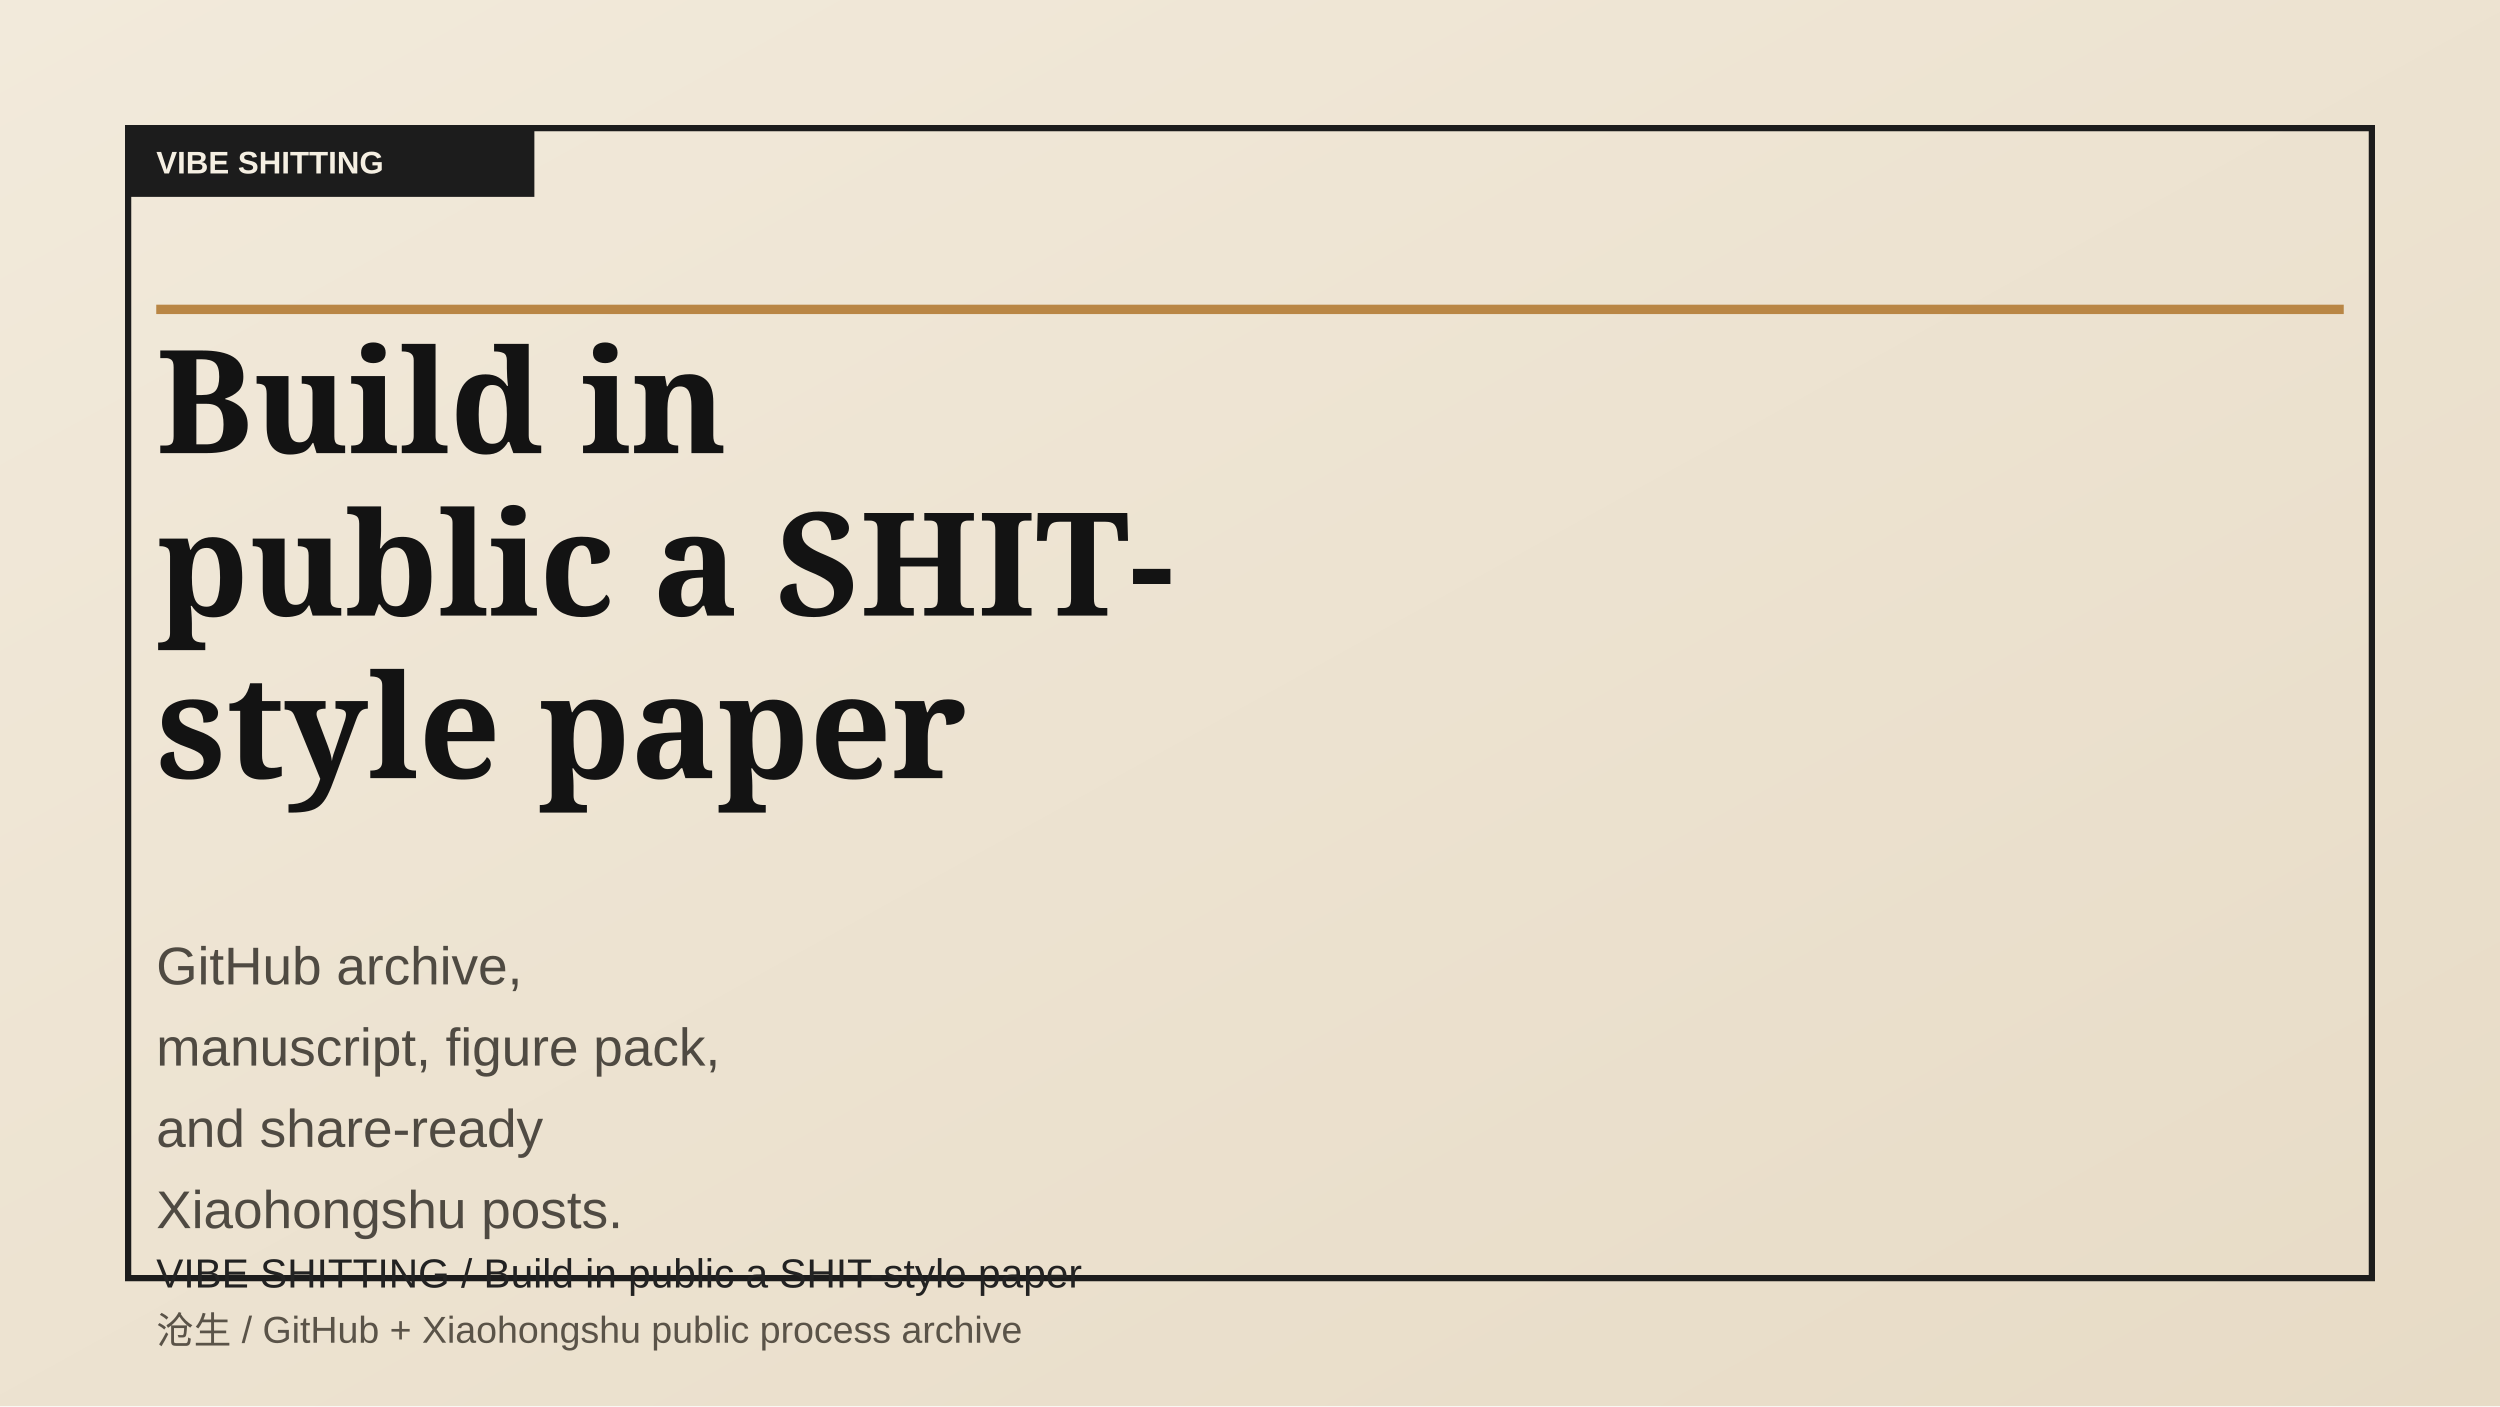
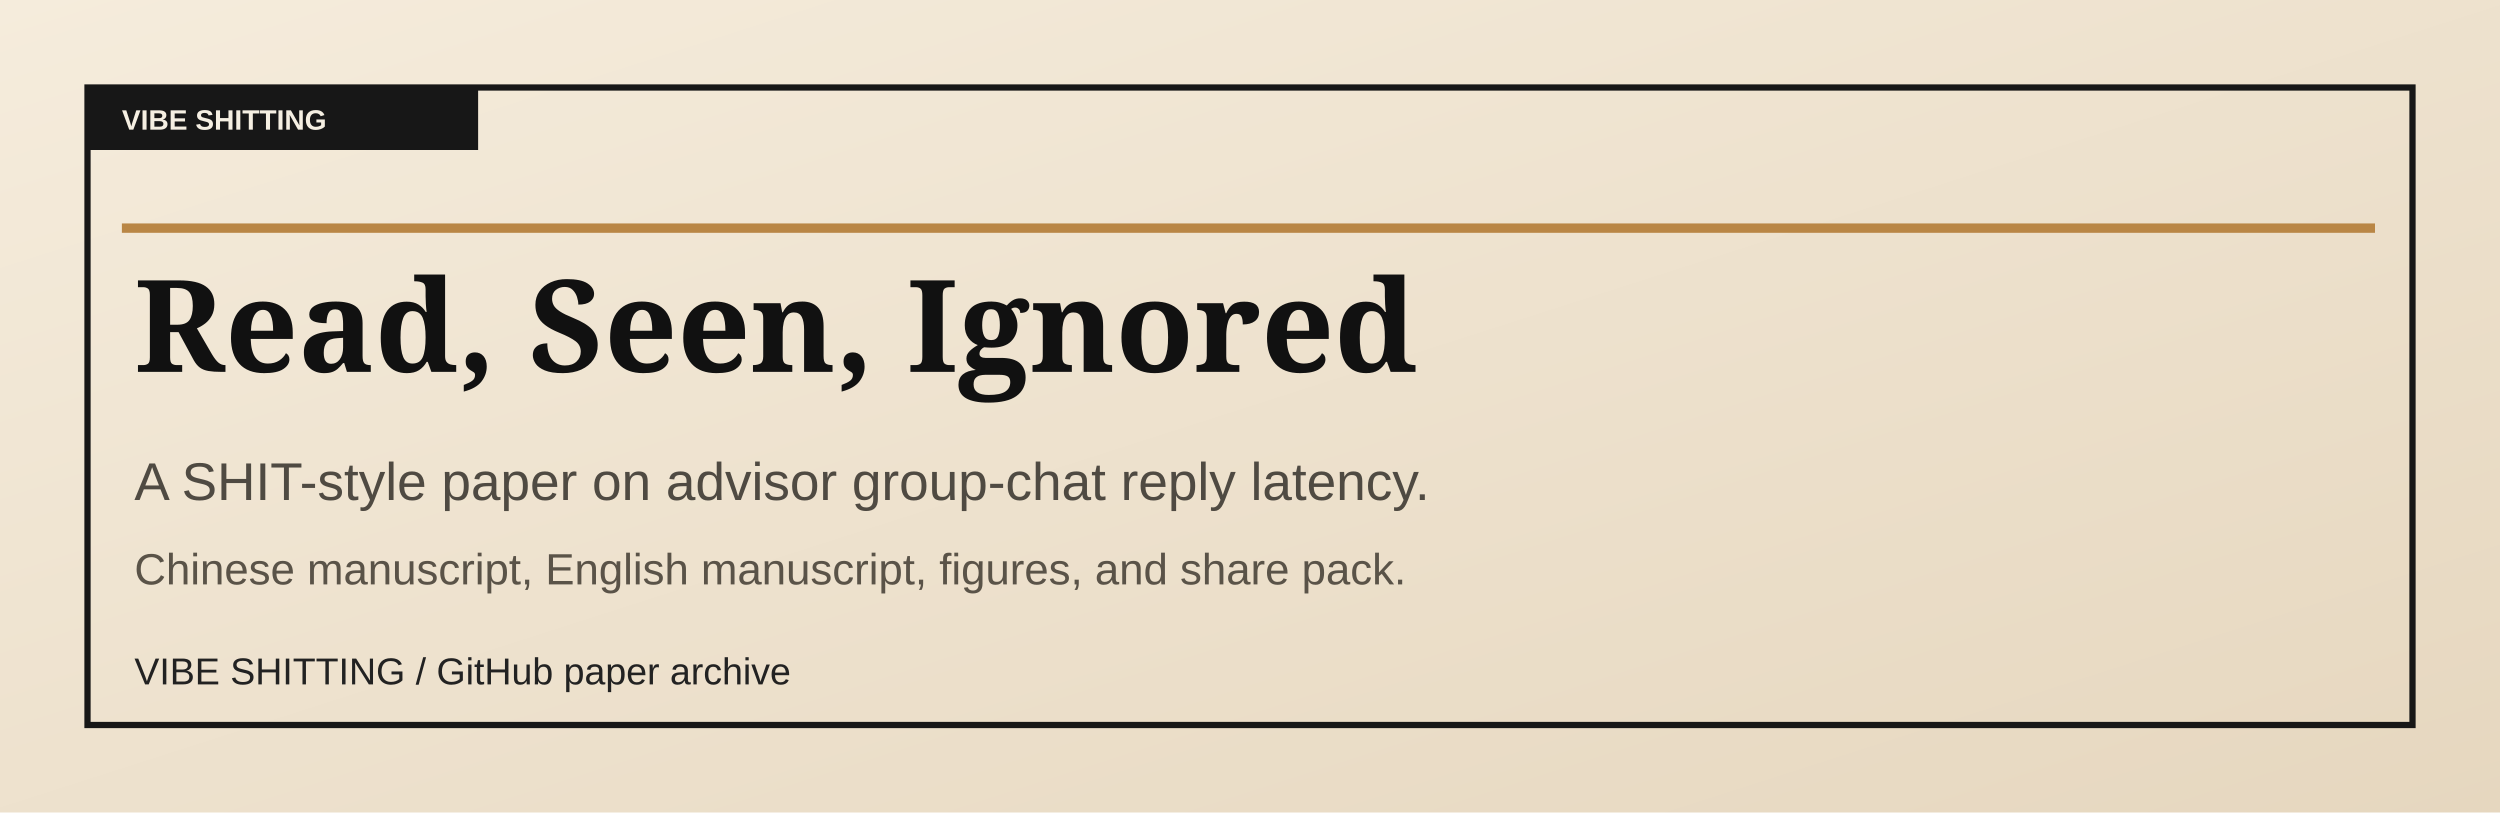
- <svg xmlns="http://www.w3.org/2000/svg" width="1600" height="900" viewBox="0 0 1600 900">
+ <svg xmlns="http://www.w3.org/2000/svg" width="1600" height="520" viewBox="0 0 1600 520">
  <defs>
-     <linearGradient id="bg" x1="0" x2="1" y1="0" y2="1">
-       <stop offset="0%" stop-color="#f2eadb" />
-       <stop offset="100%" stop-color="#e7dbc6" />
+     <linearGradient id="hero-bg" x1="0" x2="1" y1="0" y2="1">
+       <stop offset="0%" stop-color="#f5ecdc" />
+       <stop offset="100%" stop-color="#e6d7bf" />
    </linearGradient>
  </defs>
-   <rect width="100%" height="100%" fill="url(#bg)" />
-   <rect x="82" y="82" width="1436" height="736" fill="none" stroke="#1c1c1c" stroke-width="4" />
-   <rect x="82" y="82" width="260" height="44" fill="#1c1c1c" />
-   <text x="100" y="111" font-family="Arial, sans-serif" font-size="20" font-weight="700" fill="#f5efe2">VIBE SHITTING</text>
-   <line x1="100" y1="198" x2="1500" y2="198" stroke="#b98645" stroke-width="6" />
-   <text x="100" y="290" font-family="Georgia, serif" font-size="92" font-weight="700" fill="#131313">Build in</text>
-   <text x="100" y="394" font-family="Georgia, serif" font-size="92" font-weight="700" fill="#131313">public a SHIT-</text>
-   <text x="100" y="498" font-family="Georgia, serif" font-size="92" font-weight="700" fill="#131313">style paper</text>
-   <text x="100" y="630" font-family="Arial, sans-serif" font-size="34" fill="#4f4a42">GitHub archive,</text>
-   <text x="100" y="682" font-family="Arial, sans-serif" font-size="34" fill="#4f4a42">manuscript, figure pack,</text>
-   <text x="100" y="734" font-family="Arial, sans-serif" font-size="34" fill="#4f4a42">and share-ready</text>
-   <text x="100" y="786" font-family="Arial, sans-serif" font-size="34" fill="#4f4a42">Xiaohongshu posts.</text>
-   <text x="100" y="824" font-family="Arial, sans-serif" font-size="26" fill="#222">VIBE SHITTING / Build in public a SHIT-style paper</text>
-   <text x="100" y="860" font-family="Arial, sans-serif" font-size="24" fill="#5a5348">沧生 / GitHub + Xiaohongshu public process archive</text>
+   <rect width="100%" height="100%" fill="url(#hero-bg)" />
+   <rect x="56" y="56" width="1488" height="408" fill="none" stroke="#171717" stroke-width="4" />
+   <rect x="56" y="56" width="250" height="40" fill="#171717" />
+   <text x="78" y="83" font-family="Arial, sans-serif" font-size="18" font-weight="700" fill="#f5efe2">VIBE SHITTING</text>
+   <line x1="78" y1="146" x2="1520" y2="146" stroke="#b98645" stroke-width="6" />
+   <text x="86" y="238" font-family="Georgia, serif" font-size="82" font-weight="700" fill="#111">Read, Seen, Ignored</text>
+   <text x="86" y="320" font-family="Arial, sans-serif" font-size="34" fill="#4f4a42">A SHIT-style paper on advisor group-chat reply latency.</text>
+   <text x="86" y="374" font-family="Arial, sans-serif" font-size="28" fill="#5a5348">Chinese manuscript, English manuscript, figures, and share pack.</text>
+   <text x="86" y="438" font-family="Arial, sans-serif" font-size="24" fill="#222">VIBE SHITTING / GitHub paper archive</text>
</svg>
